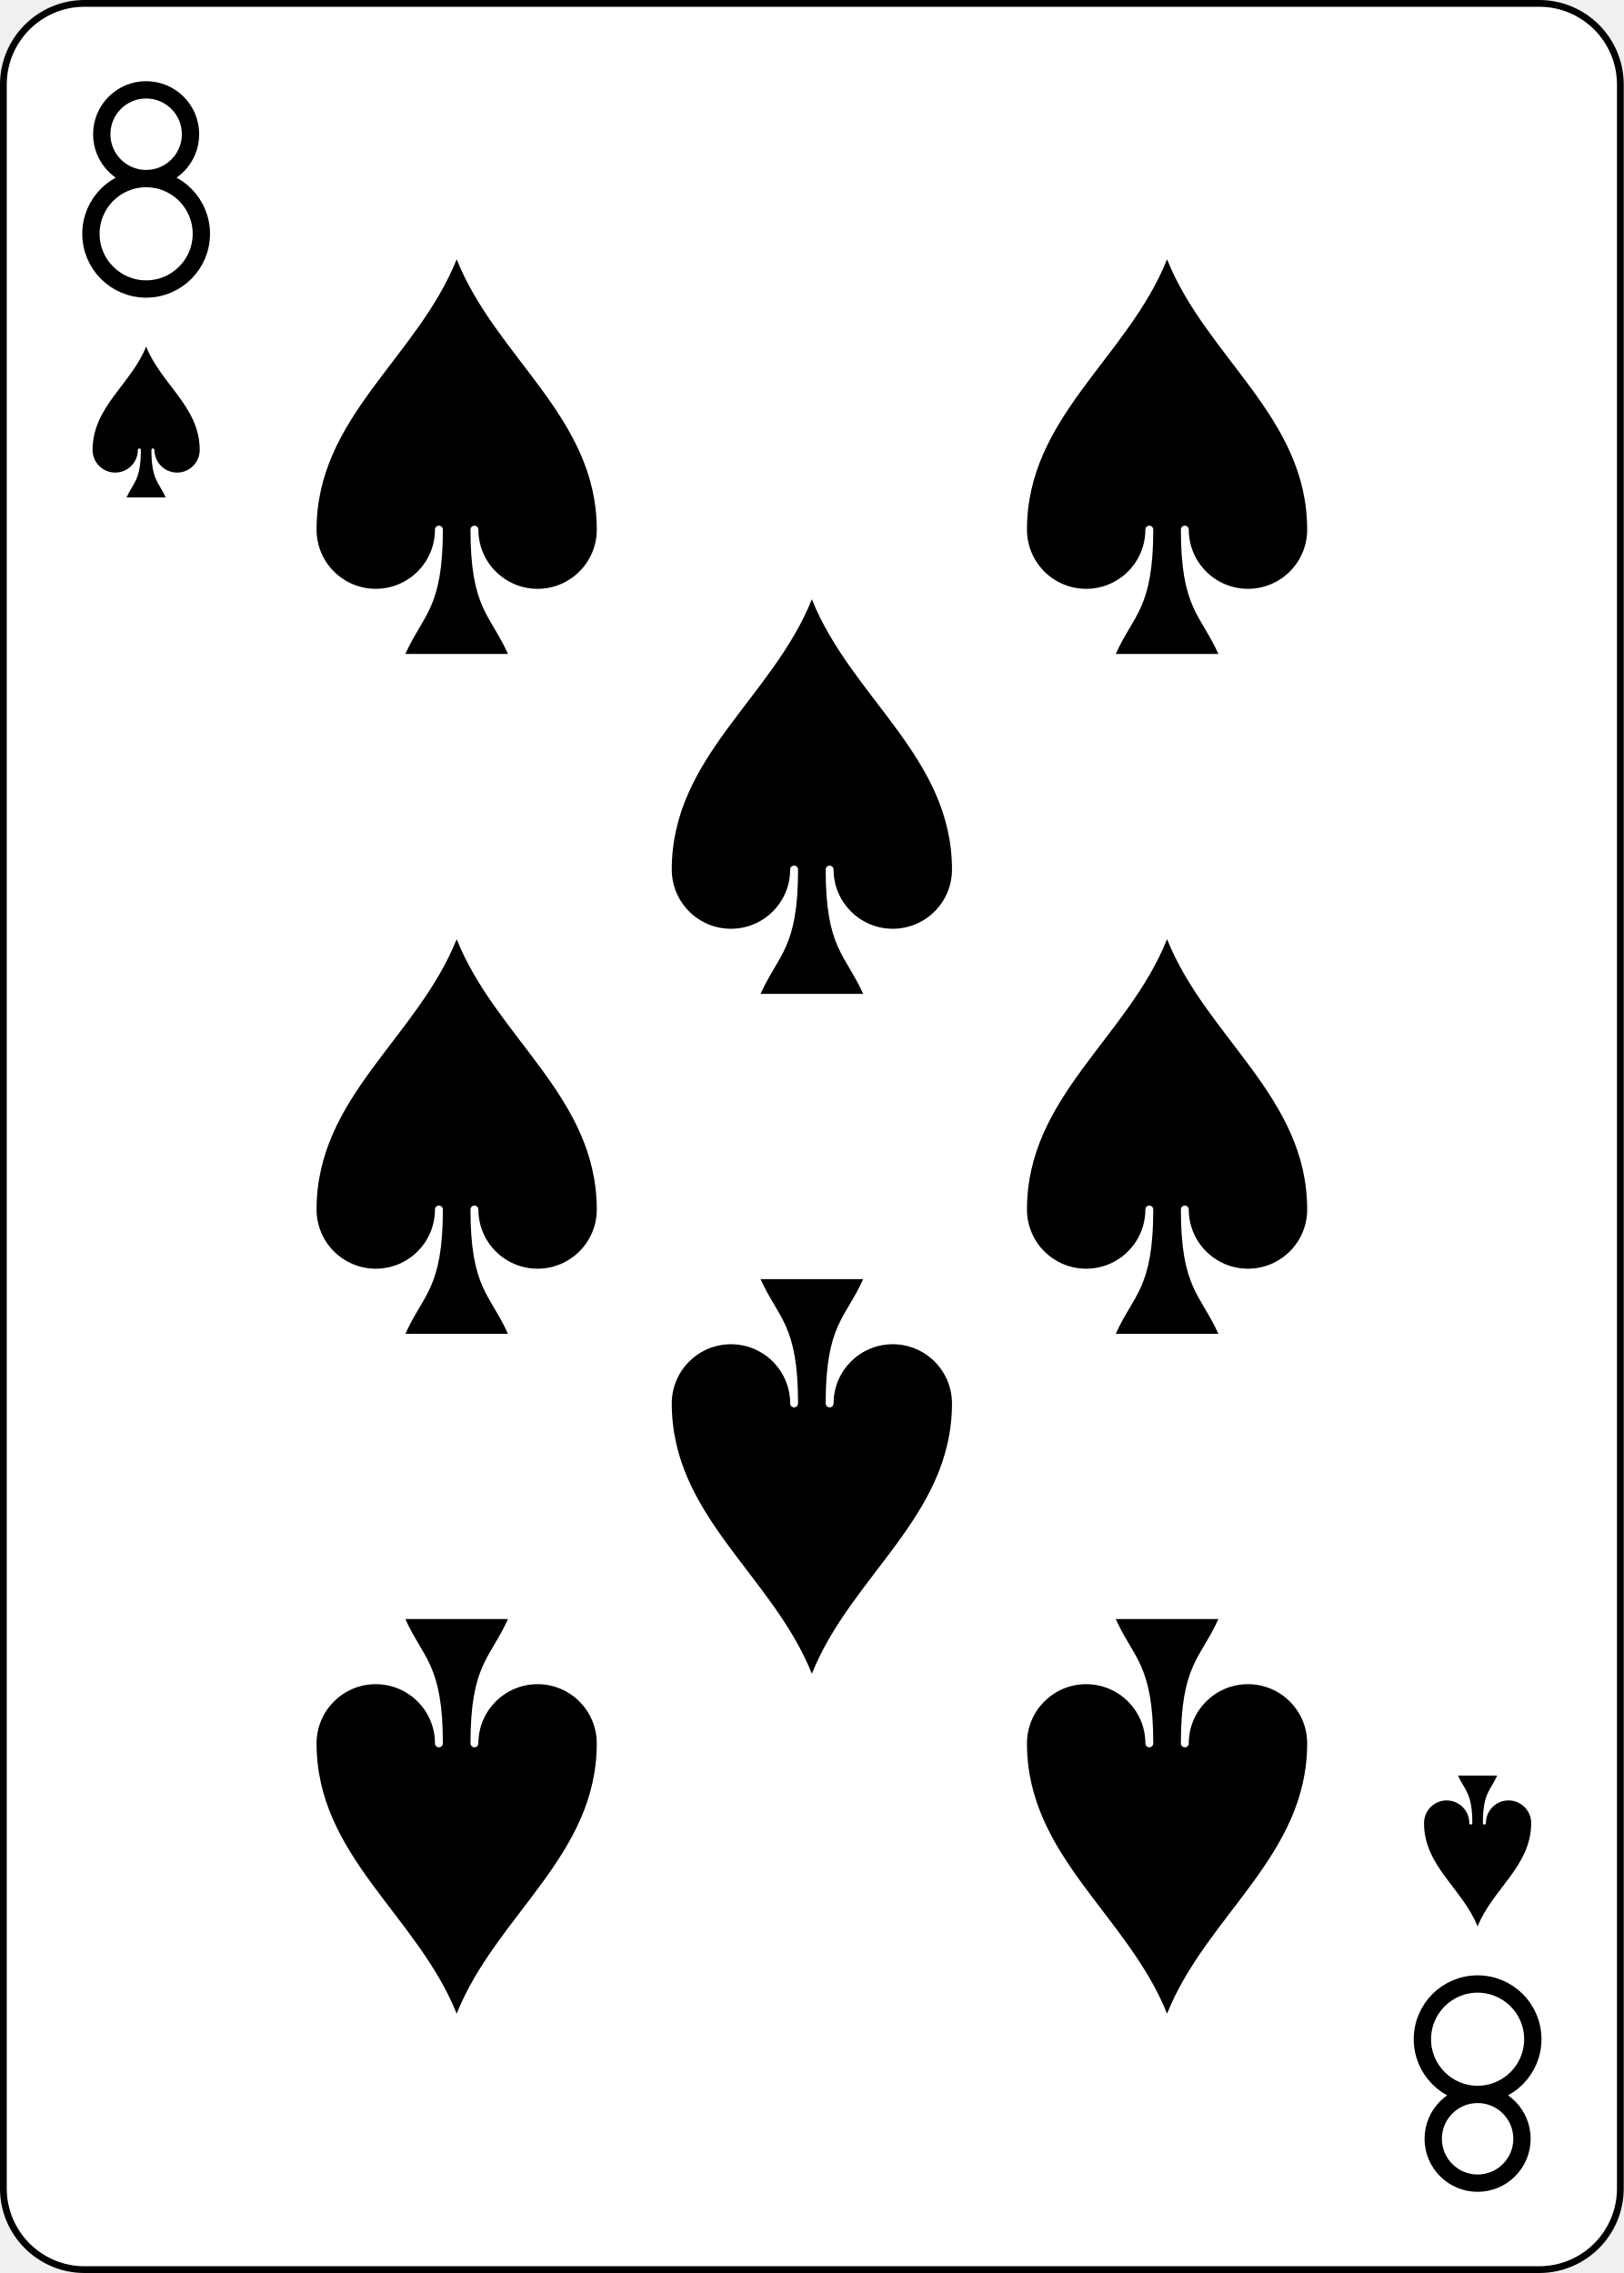
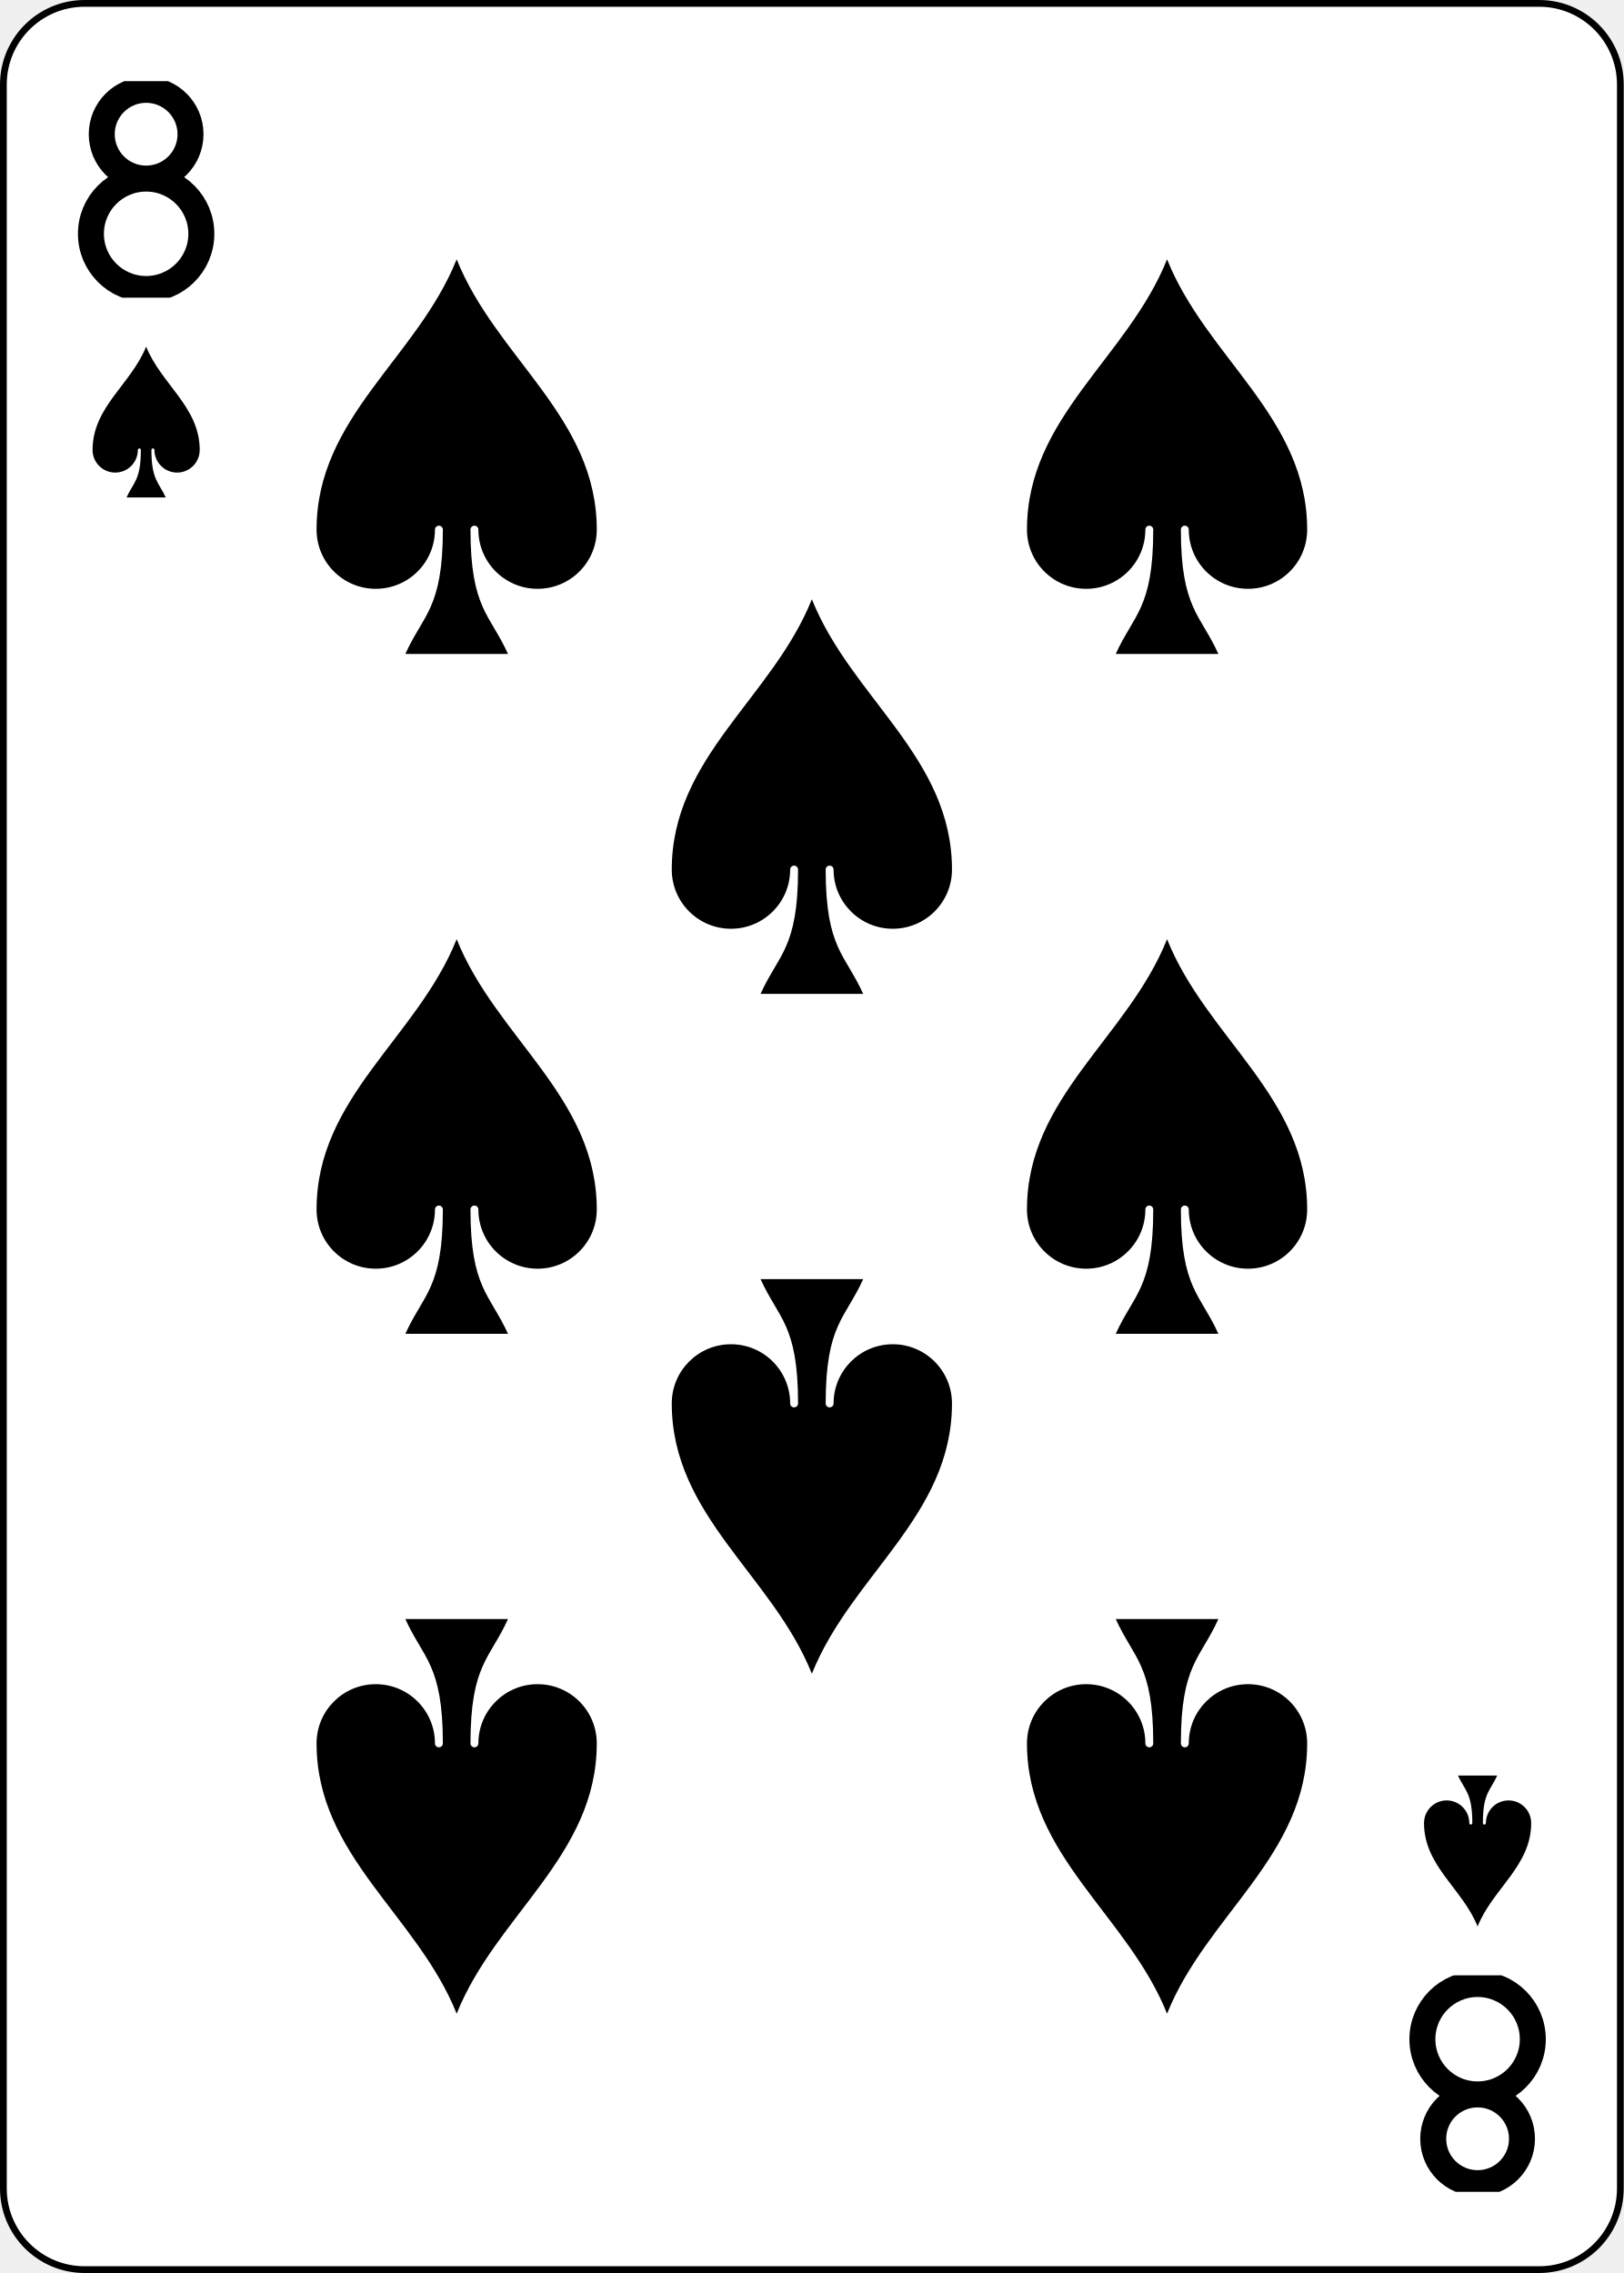
<svg xmlns="http://www.w3.org/2000/svg" xmlns:xlink="http://www.w3.org/1999/xlink" width="2.5in" height="3.5in" viewBox="-120 -168 240 336" preserveAspectRatio="none" class="card" face="8S">
  <symbol id="S8" viewBox="-500 -500 1000 1000" preserveAspectRatio="xMinYMid">
-     <path d="M-1 -50A205 205 0 1 1 1 -50L-1 -50A255 255 0 1 0 1 -50Z" stroke="black" stroke-width="80" stroke-linecap="square" stroke-miterlimit="1.5" fill="none" />
+     <path d="M-1 -50A205 205 0 1 1 1 -50L-1 -50A255 255 0 1 0 1 -50Z" stroke="black" stroke-width="120" stroke-linecap="square" stroke-miterlimit="1.5" fill="none" />
  </symbol>
  <symbol id="S" viewBox="-600 -600 1200 1200" preserveAspectRatio="xMinYMid">
    <path d="M0 -500C100 -250 355 -100 355 185A150 150 0 0 1 55 185A10 10 0 0 0 35 185C35 385 85 400 130 500L-130 500C-85 400 -35 385 -35 185A10 10 0 0 0 -55 185A150 150 0 0 1 -355 185C-355 -100 -100 -250 0 -500Z" fill="black" />
  </symbol>
  <rect width="239" height="335" x="-119.5" y="-167.5" rx="12" ry="12" fill="white" stroke="black" />
  <use xlink:href="#S" height="70" width="70" x="-87.501" y="-35" />
  <use xlink:href="#S" height="70" width="70" x="17.501" y="-35" />
  <use xlink:href="#S8" height="32" width="32" x="-114.4" y="-156" />
  <use xlink:href="#S" height="26.769" width="26.769" x="-111.784" y="-119" />
  <use xlink:href="#S" height="70" width="70" x="-87.501" y="-135.501" />
  <use xlink:href="#S" height="70" width="70" x="17.501" y="-135.501" />
  <use xlink:href="#S" height="70" width="70" x="-35" y="-85.25" />
  <g transform="rotate(180)">
    <use xlink:href="#S8" height="32" width="32" x="-114.4" y="-156" />
    <use xlink:href="#S" height="26.769" width="26.769" x="-111.784" y="-119" />
    <use xlink:href="#S" height="70" width="70" x="-87.501" y="-135.501" />
    <use xlink:href="#S" height="70" width="70" x="17.501" y="-135.501" />
    <use xlink:href="#S" height="70" width="70" x="-35" y="-85.25" />
  </g>
</svg>
